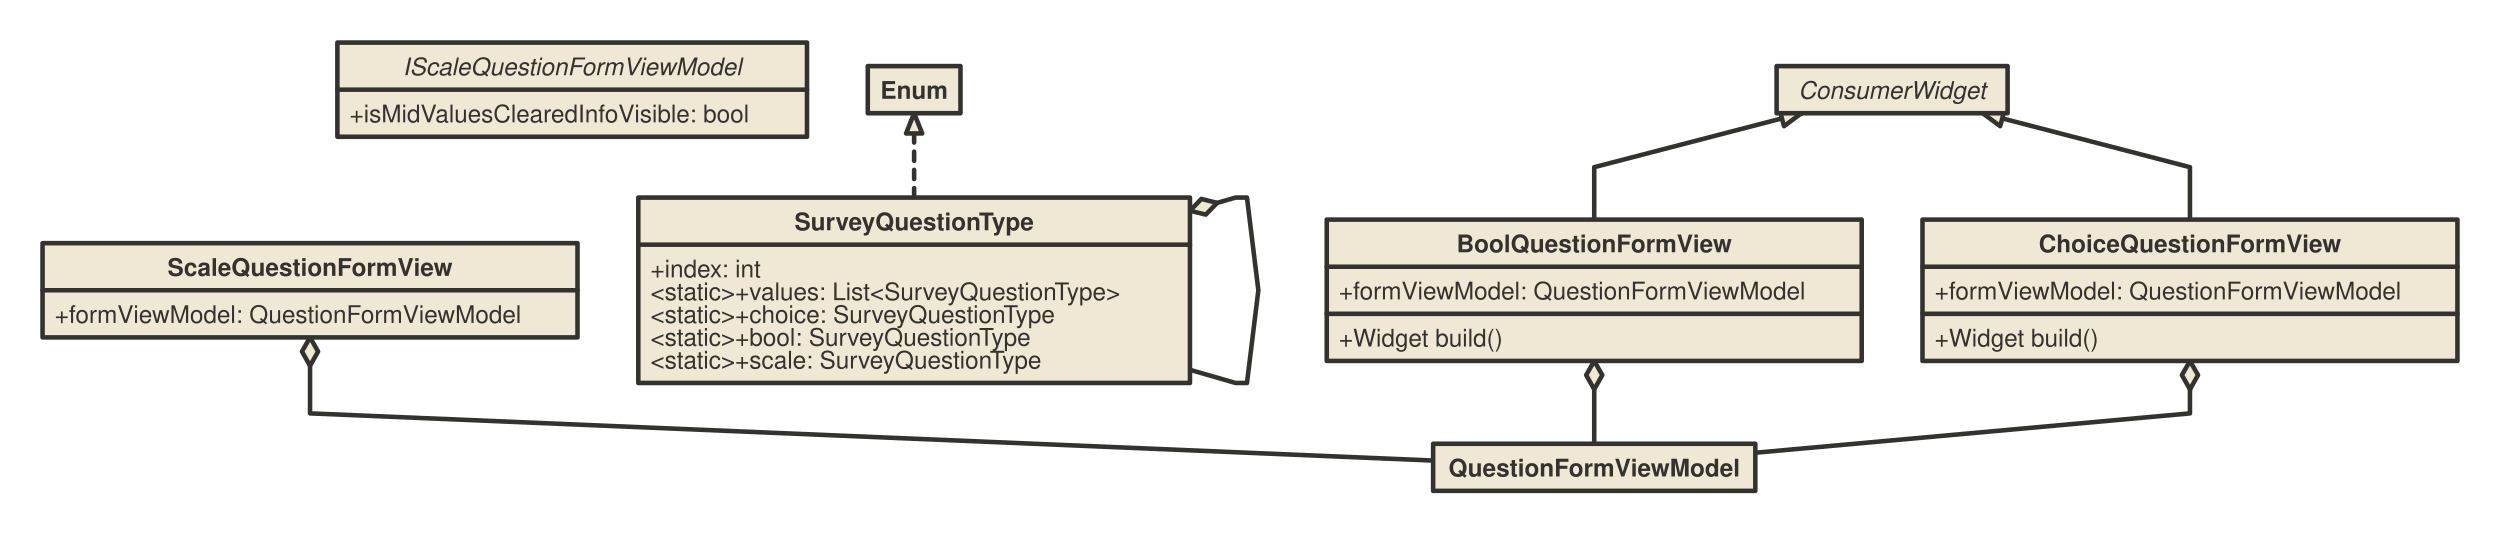
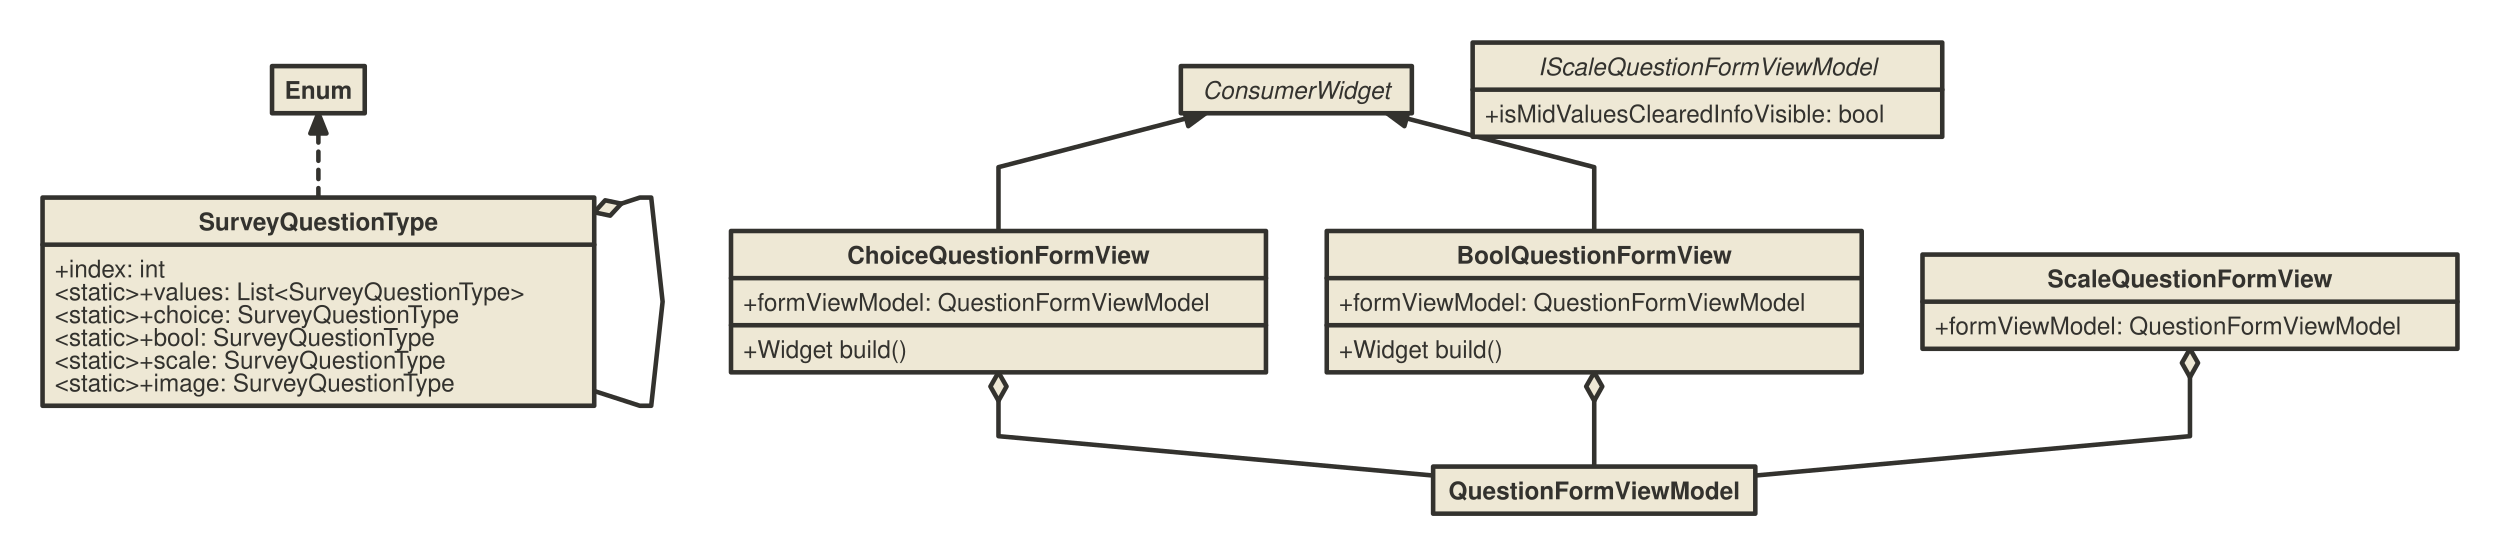
- <svg xmlns="http://www.w3.org/2000/svg" version="1.1" baseProfile="full" width="1645.0" height="351.0" viewbox="0 0 1645 351">
+ <svg xmlns="http://www.w3.org/2000/svg" version="1.1" baseProfile="full" width="1645.0" height="366.0" viewbox="0 0 1645 366">
  <g stroke-width="1.0" text-align="left" font="12pt Helvetica, Arial, sans-serif" font-size="12pt" font-family="Helvetica" font-weight="normal" font-style="normal">
    <g font-family="Helvetica" font-size="12pt" font-weight="bold" font-style="normal" stroke-width="3.0" stroke-linejoin="round" stroke-linecap="round" stroke="#33322E">
      <g stroke="transparent" fill="transparent">
-         <rect x="0.0" y="0.0" height="351.0" width="1645.0" stroke="none" />
+         <rect x="0.0" y="0.0" height="366.0" width="1645.0" stroke="none" />
      </g>
      <g transform="translate(8, 8)" fill="#33322E">
-         <g transform="translate(20, 20)" fill="#eee8d5" font-family="Helvetica" font-size="12pt" font-weight="normal" font-style="normal">
-           <path d="M176.0 212.7 L176 244 L915 275.047 L915.0 275.0 " fill="none" />
+         <g transform="translate(20, 20)" fill="#33322E" font-family="Helvetica" font-size="12pt" font-weight="normal" font-style="normal">
+           <path d="M380.8 106.0 L393 102 L400.5 102 L400.5 102 L408 170.5 L408 170.5 L400.5 239 L400.5 239 L393 239 L393 239 L363 229.284 L363.0 229.3 " fill="none" />
          <g fill="#eee8d5">
-             <path d="M181.3 203.3 L176.0 212.7 L170.7 203.3 L176.0 194.0 Z" />
-           </g>
-           <path d="M772.9 105.5 L785 102 L792.5 102 L792.5 102 L800 163 L800 163 L792.5 224 L792.5 224 L785 224 L785 224 L755 215.348 L755.0 215.3 " fill="none" />
-           <g fill="#eee8d5">
-             <path d="M762.5 102.9 L772.9 105.5 L765.4 113.2 L755.0 110.7 Z" />
+             <path d="M370.2 103.8 L380.8 106.0 L373.5 113.9 L363.0 111.7 Z" />
          </g>
          <g stroke-dasharray="6 6">
-             <path d="M573.5 59.8 L573.5 82 L573.5 102 L573.5 102.0 " fill="none" />
+             <path d="M181.5 59.8 L181.5 82 L181.5 102 L181.5 102.0 " fill="none" />
          </g>
-           <path d="M578.8 59.8 L573.5 59.8 L568.2 59.8 L573.5 46.5 Z" />
-           <path d="M1021.0 228.2 L1021 244 L1021 264 L1021.0 264.0 " fill="none" />
+           <path d="M186.8 59.8 L181.5 59.8 L176.2 59.8 L181.5 46.5 Z" />
+           <path d="M629.0 235.7 L629 259 L915 284.901 L915.0 284.9 " fill="none" />
          <g fill="#eee8d5">
-             <path d="M1026.3 218.8 L1021.0 228.2 L1015.7 218.8 L1021.0 209.5 Z" />
+             <path d="M634.3 226.3 L629.0 235.7 L623.7 226.3 L629.0 217.0 Z" />
          </g>
-           <path d="M1144.5 49.9 L1021 82 L1021 116.5 L1021.0 116.5 " fill="none" />
-           <path d="M1145.9 55.0 L1144.5 49.9 L1143.2 44.7 L1157.4 46.5 Z" />
-           <path d="M1413.0 228.2 L1413 244 L1127 269.901 L1127.0 269.9 " fill="none" />
+           <path d="M752.5 49.9 L629 82 L629 124 L629.0 124.0 " fill="none" />
+           <path d="M753.9 55.0 L752.5 49.9 L751.2 44.7 L765.4 46.5 Z" />
+           <path d="M1021.0 235.7 L1021 259 L1021 279 L1021.0 279.0 " fill="none" />
          <g fill="#eee8d5">
-             <path d="M1418.3 218.8 L1413.0 228.2 L1407.7 218.8 L1413.0 209.5 Z" />
+             <path d="M1026.3 226.3 L1021.0 235.7 L1015.7 226.3 L1021.0 217.0 Z" />
          </g>
-           <path d="M1289.5 49.9 L1413 82 L1413 116.5 L1413.0 116.5 " fill="none" />
-           <path d="M1290.8 44.7 L1289.5 49.9 L1288.1 55.0 L1276.6 46.5 Z" />
+           <path d="M897.5 49.9 L1021 82 L1021 124 L1021.0 124.0 " fill="none" />
+           <path d="M898.8 44.7 L897.5 49.9 L896.1 55.0 L884.6 46.5 Z" />
+           <path d="M1413.0 220.2 L1413 259 L1127 284.901 L1127.0 284.9 " fill="none" />
+           <g fill="#eee8d5">
+             <path d="M1418.3 210.8 L1413.0 220.2 L1407.7 210.8 L1413.0 201.5 Z" />
+           </g>
+           <g data-name="SurveyQuestionType">
+             <g fill="#eee8d5" stroke="#33322E" data-name="SurveyQuestionType">
+               <rect x="0.0" y="102.0" height="137.0" width="363.0" data-name="SurveyQuestionType" />
+               <path d="M0.0 133.0 L363.0 133.0" fill="none" data-name="SurveyQuestionType" />
+             </g>
+             <g transform="translate(0, 102)" font-family="Helvetica" font-size="12pt" font-weight="bold" font-style="normal" data-name="SurveyQuestionType">
+               <g transform="translate(8, 8)" fill="#33322E" text-align="center" data-name="SurveyQuestionType">
+                 <text x="173.5" y="13.5" stroke="none" text-anchor="middle" data-name="SurveyQuestionType">SurveyQuestionType</text>
+               </g>
+             </g>
+             <g transform="translate(0, 133)" font-family="Helvetica" font-size="12pt" font-weight="normal" font-style="normal" data-name="SurveyQuestionType">
+               <g transform="translate(8, 8)" fill="#33322E" text-align="left" data-name="SurveyQuestionType">
+                 <text x="0.0" y="13.5" stroke="none" data-name="SurveyQuestionType">+index: int</text>
+                 <text x="0.0" y="28.5" stroke="none" data-name="SurveyQuestionType">&lt;static&gt;+values: List&lt;SurveyQuestionType&gt;</text>
+                 <text x="0.0" y="43.5" stroke="none" data-name="SurveyQuestionType">&lt;static&gt;+choice: SurveyQuestionType</text>
+                 <text x="0.0" y="58.5" stroke="none" data-name="SurveyQuestionType">&lt;static&gt;+bool: SurveyQuestionType</text>
+                 <text x="0.0" y="73.5" stroke="none" data-name="SurveyQuestionType">&lt;static&gt;+scale: SurveyQuestionType</text>
+                 <text x="0.0" y="88.5" stroke="none" data-name="SurveyQuestionType">&lt;static&gt;+image: SurveyQuestionType</text>
+               </g>
+             </g>
+           </g>
+           <g data-name="Enum">
+             <g fill="#eee8d5" stroke="#33322E" data-name="Enum">
+               <rect x="151.0" y="15.5" height="31.0" width="61.0" data-name="Enum" />
+             </g>
+             <g transform="translate(151, 15.5)" font-family="Helvetica" font-size="12pt" font-weight="bold" font-style="normal" data-name="Enum">
+               <g transform="translate(8, 8)" fill="#33322E" text-align="center" data-name="Enum">
+                 <text x="22.5" y="13.5" stroke="none" text-anchor="middle" data-name="Enum">Enum</text>
+               </g>
+             </g>
+           </g>
+           <g data-name="ChoiceQuestionFormView">
+             <g fill="#eee8d5" stroke="#33322E" data-name="ChoiceQuestionFormView">
+               <rect x="453.0" y="124.0" height="93.0" width="352.0" data-name="ChoiceQuestionFormView" />
+               <path d="M453.0 155.0 L805.0 155.0" fill="none" data-name="ChoiceQuestionFormView" />
+               <path d="M453.0 186.0 L805.0 186.0" fill="none" data-name="ChoiceQuestionFormView" />
+             </g>
+             <g transform="translate(453, 124)" font-family="Helvetica" font-size="12pt" font-weight="bold" font-style="normal" data-name="ChoiceQuestionFormView">
+               <g transform="translate(8, 8)" fill="#33322E" text-align="center" data-name="ChoiceQuestionFormView">
+                 <text x="168.0" y="13.5" stroke="none" text-anchor="middle" data-name="ChoiceQuestionFormView">ChoiceQuestionFormView</text>
+               </g>
+             </g>
+             <g transform="translate(453, 155)" font-family="Helvetica" font-size="12pt" font-weight="normal" font-style="normal" data-name="ChoiceQuestionFormView">
+               <g transform="translate(8, 8)" fill="#33322E" text-align="left" data-name="ChoiceQuestionFormView">
+                 <text x="0.0" y="13.5" stroke="none" data-name="ChoiceQuestionFormView">+formViewModel: QuestionFormViewModel</text>
+               </g>
+             </g>
+             <g transform="translate(453, 186)" font-family="Helvetica" font-size="12pt" font-weight="normal" font-style="normal" data-name="ChoiceQuestionFormView">
+               <g transform="translate(8, 8)" fill="#33322E" text-align="left" data-name="ChoiceQuestionFormView">
+                 <text x="0.0" y="13.5" stroke="none" data-name="ChoiceQuestionFormView">+Widget build()</text>
+               </g>
+             </g>
+           </g>
+           <g data-name="QuestionFormViewModel">
+             <g fill="#eee8d5" stroke="#33322E" data-name="QuestionFormViewModel">
+               <rect x="915.0" y="279.0" height="31.0" width="212.0" data-name="QuestionFormViewModel" />
+             </g>
+             <g transform="translate(915, 279)" font-family="Helvetica" font-size="12pt" font-weight="bold" font-style="normal" data-name="QuestionFormViewModel">
+               <g transform="translate(8, 8)" fill="#33322E" text-align="center" data-name="QuestionFormViewModel">
+                 <text x="98.0" y="13.5" stroke="none" text-anchor="middle" data-name="QuestionFormViewModel">QuestionFormViewModel</text>
+               </g>
+             </g>
+           </g>
+           <g data-name="ConsumerWidget">
+             <g fill="#eee8d5" stroke="#33322E" data-name="ConsumerWidget">
+               <rect x="749.0" y="15.5" height="31.0" width="152.0" data-name="ConsumerWidget" />
+             </g>
+             <g transform="translate(749, 15.5)" font-family="Helvetica" font-size="12pt" font-weight="normal" font-style="italic" data-name="ConsumerWidget">
+               <g transform="translate(8, 8)" fill="#33322E" text-align="center" data-name="ConsumerWidget">
+                 <text x="68.0" y="13.5" stroke="none" text-anchor="middle" data-name="ConsumerWidget">ConsumerWidget</text>
+               </g>
+             </g>
+           </g>
+           <g data-name="BoolQuestionFormView">
+             <g fill="#eee8d5" stroke="#33322E" data-name="BoolQuestionFormView">
+               <rect x="845.0" y="124.0" height="93.0" width="352.0" data-name="BoolQuestionFormView" />
+               <path d="M845.0 155.0 L1197.0 155.0" fill="none" data-name="BoolQuestionFormView" />
+               <path d="M845.0 186.0 L1197.0 186.0" fill="none" data-name="BoolQuestionFormView" />
+             </g>
+             <g transform="translate(845, 124)" font-family="Helvetica" font-size="12pt" font-weight="bold" font-style="normal" data-name="BoolQuestionFormView">
+               <g transform="translate(8, 8)" fill="#33322E" text-align="center" data-name="BoolQuestionFormView">
+                 <text x="168.0" y="13.5" stroke="none" text-anchor="middle" data-name="BoolQuestionFormView">BoolQuestionFormView</text>
+               </g>
+             </g>
+             <g transform="translate(845, 155)" font-family="Helvetica" font-size="12pt" font-weight="normal" font-style="normal" data-name="BoolQuestionFormView">
+               <g transform="translate(8, 8)" fill="#33322E" text-align="left" data-name="BoolQuestionFormView">
+                 <text x="0.0" y="13.5" stroke="none" data-name="BoolQuestionFormView">+formViewModel: QuestionFormViewModel</text>
+               </g>
+             </g>
+             <g transform="translate(845, 186)" font-family="Helvetica" font-size="12pt" font-weight="normal" font-style="normal" data-name="BoolQuestionFormView">
+               <g transform="translate(8, 8)" fill="#33322E" text-align="left" data-name="BoolQuestionFormView">
+                 <text x="0.0" y="13.5" stroke="none" data-name="BoolQuestionFormView">+Widget build()</text>
+               </g>
+             </g>
+           </g>
          <g data-name="IScaleQuestionFormViewModel">
            <g fill="#eee8d5" stroke="#33322E" data-name="IScaleQuestionFormViewModel">
-               <rect x="194.0" y="0.0" height="62.0" width="309.0" data-name="IScaleQuestionFormViewModel" />
-               <path d="M194.0 31.0 L503.0 31.0" fill="none" data-name="IScaleQuestionFormViewModel" />
+               <rect x="941.0" y="0.0" height="62.0" width="309.0" data-name="IScaleQuestionFormViewModel" />
+               <path d="M941.0 31.0 L1250.0 31.0" fill="none" data-name="IScaleQuestionFormViewModel" />
            </g>
-             <g transform="translate(194, 0)" font-family="Helvetica" font-size="12pt" font-weight="normal" font-style="italic" data-name="IScaleQuestionFormViewModel">
+             <g transform="translate(941, 0)" font-family="Helvetica" font-size="12pt" font-weight="normal" font-style="italic" data-name="IScaleQuestionFormViewModel">
              <g transform="translate(8, 8)" fill="#33322E" text-align="center" data-name="IScaleQuestionFormViewModel">
                <text x="146.5" y="13.5" stroke="none" text-anchor="middle" data-name="IScaleQuestionFormViewModel">IScaleQuestionFormViewModel</text>
              </g>
            </g>
-             <g transform="translate(194, 31)" font-family="Helvetica" font-size="12pt" font-weight="normal" font-style="normal" data-name="IScaleQuestionFormViewModel">
+             <g transform="translate(941, 31)" font-family="Helvetica" font-size="12pt" font-weight="normal" font-style="normal" data-name="IScaleQuestionFormViewModel">
              <g transform="translate(8, 8)" fill="#33322E" text-align="left" data-name="IScaleQuestionFormViewModel">
                <text x="0.0" y="13.5" stroke="none" data-name="IScaleQuestionFormViewModel">+isMidValuesClearedInfoVisible: bool</text>
              </g>
            </g>
          </g>
          <g data-name="ScaleQuestionFormView">
            <g fill="#eee8d5" stroke="#33322E" data-name="ScaleQuestionFormView">
-               <rect x="0.0" y="132.0" height="62.0" width="352.0" data-name="ScaleQuestionFormView" />
-               <path d="M0.0 163.0 L352.0 163.0" fill="none" data-name="ScaleQuestionFormView" />
+               <rect x="1237.0" y="139.5" height="62.0" width="352.0" data-name="ScaleQuestionFormView" />
+               <path d="M1237.0 170.5 L1589.0 170.5" fill="none" data-name="ScaleQuestionFormView" />
            </g>
-             <g transform="translate(0, 132)" font-family="Helvetica" font-size="12pt" font-weight="bold" font-style="normal" data-name="ScaleQuestionFormView">
+             <g transform="translate(1237, 139.5)" font-family="Helvetica" font-size="12pt" font-weight="bold" font-style="normal" data-name="ScaleQuestionFormView">
              <g transform="translate(8, 8)" fill="#33322E" text-align="center" data-name="ScaleQuestionFormView">
                <text x="168.0" y="13.5" stroke="none" text-anchor="middle" data-name="ScaleQuestionFormView">ScaleQuestionFormView</text>
              </g>
            </g>
-             <g transform="translate(0, 163)" font-family="Helvetica" font-size="12pt" font-weight="normal" font-style="normal" data-name="ScaleQuestionFormView">
+             <g transform="translate(1237, 170.5)" font-family="Helvetica" font-size="12pt" font-weight="normal" font-style="normal" data-name="ScaleQuestionFormView">
              <g transform="translate(8, 8)" fill="#33322E" text-align="left" data-name="ScaleQuestionFormView">
                <text x="0.0" y="13.5" stroke="none" data-name="ScaleQuestionFormView">+formViewModel: QuestionFormViewModel</text>
-               </g>
-             </g>
-           </g>
-           <g data-name="QuestionFormViewModel">
-             <g fill="#eee8d5" stroke="#33322E" data-name="QuestionFormViewModel">
-               <rect x="915.0" y="264.0" height="31.0" width="212.0" data-name="QuestionFormViewModel" />
-             </g>
-             <g transform="translate(915, 264)" font-family="Helvetica" font-size="12pt" font-weight="bold" font-style="normal" data-name="QuestionFormViewModel">
-               <g transform="translate(8, 8)" fill="#33322E" text-align="center" data-name="QuestionFormViewModel">
-                 <text x="98.0" y="13.5" stroke="none" text-anchor="middle" data-name="QuestionFormViewModel">QuestionFormViewModel</text>
-               </g>
-             </g>
-           </g>
-           <g data-name="SurveyQuestionType">
-             <g fill="#eee8d5" stroke="#33322E" data-name="SurveyQuestionType">
-               <rect x="392.0" y="102.0" height="122.0" width="363.0" data-name="SurveyQuestionType" />
-               <path d="M392.0 133.0 L755.0 133.0" fill="none" data-name="SurveyQuestionType" />
-             </g>
-             <g transform="translate(392, 102)" font-family="Helvetica" font-size="12pt" font-weight="bold" font-style="normal" data-name="SurveyQuestionType">
-               <g transform="translate(8, 8)" fill="#33322E" text-align="center" data-name="SurveyQuestionType">
-                 <text x="173.5" y="13.5" stroke="none" text-anchor="middle" data-name="SurveyQuestionType">SurveyQuestionType</text>
-               </g>
-             </g>
-             <g transform="translate(392, 133)" font-family="Helvetica" font-size="12pt" font-weight="normal" font-style="normal" data-name="SurveyQuestionType">
-               <g transform="translate(8, 8)" fill="#33322E" text-align="left" data-name="SurveyQuestionType">
-                 <text x="0.0" y="13.5" stroke="none" data-name="SurveyQuestionType">+index: int</text>
-                 <text x="0.0" y="28.5" stroke="none" data-name="SurveyQuestionType">&lt;static&gt;+values: List&lt;SurveyQuestionType&gt;</text>
-                 <text x="0.0" y="43.5" stroke="none" data-name="SurveyQuestionType">&lt;static&gt;+choice: SurveyQuestionType</text>
-                 <text x="0.0" y="58.5" stroke="none" data-name="SurveyQuestionType">&lt;static&gt;+bool: SurveyQuestionType</text>
-                 <text x="0.0" y="73.5" stroke="none" data-name="SurveyQuestionType">&lt;static&gt;+scale: SurveyQuestionType</text>
-               </g>
-             </g>
-           </g>
-           <g data-name="Enum">
-             <g fill="#eee8d5" stroke="#33322E" data-name="Enum">
-               <rect x="543.0" y="15.5" height="31.0" width="61.0" data-name="Enum" />
-             </g>
-             <g transform="translate(543, 15.5)" font-family="Helvetica" font-size="12pt" font-weight="bold" font-style="normal" data-name="Enum">
-               <g transform="translate(8, 8)" fill="#33322E" text-align="center" data-name="Enum">
-                 <text x="22.5" y="13.5" stroke="none" text-anchor="middle" data-name="Enum">Enum</text>
-               </g>
-             </g>
-           </g>
-           <g data-name="BoolQuestionFormView">
-             <g fill="#eee8d5" stroke="#33322E" data-name="BoolQuestionFormView">
-               <rect x="845.0" y="116.5" height="93.0" width="352.0" data-name="BoolQuestionFormView" />
-               <path d="M845.0 147.5 L1197.0 147.5" fill="none" data-name="BoolQuestionFormView" />
-               <path d="M845.0 178.5 L1197.0 178.5" fill="none" data-name="BoolQuestionFormView" />
-             </g>
-             <g transform="translate(845, 116.5)" font-family="Helvetica" font-size="12pt" font-weight="bold" font-style="normal" data-name="BoolQuestionFormView">
-               <g transform="translate(8, 8)" fill="#33322E" text-align="center" data-name="BoolQuestionFormView">
-                 <text x="168.0" y="13.5" stroke="none" text-anchor="middle" data-name="BoolQuestionFormView">BoolQuestionFormView</text>
-               </g>
-             </g>
-             <g transform="translate(845, 147.5)" font-family="Helvetica" font-size="12pt" font-weight="normal" font-style="normal" data-name="BoolQuestionFormView">
-               <g transform="translate(8, 8)" fill="#33322E" text-align="left" data-name="BoolQuestionFormView">
-                 <text x="0.0" y="13.5" stroke="none" data-name="BoolQuestionFormView">+formViewModel: QuestionFormViewModel</text>
-               </g>
-             </g>
-             <g transform="translate(845, 178.5)" font-family="Helvetica" font-size="12pt" font-weight="normal" font-style="normal" data-name="BoolQuestionFormView">
-               <g transform="translate(8, 8)" fill="#33322E" text-align="left" data-name="BoolQuestionFormView">
-                 <text x="0.0" y="13.5" stroke="none" data-name="BoolQuestionFormView">+Widget build()</text>
-               </g>
-             </g>
-           </g>
-           <g data-name="ConsumerWidget">
-             <g fill="#eee8d5" stroke="#33322E" data-name="ConsumerWidget">
-               <rect x="1141.0" y="15.5" height="31.0" width="152.0" data-name="ConsumerWidget" />
-             </g>
-             <g transform="translate(1141, 15.5)" font-family="Helvetica" font-size="12pt" font-weight="normal" font-style="italic" data-name="ConsumerWidget">
-               <g transform="translate(8, 8)" fill="#33322E" text-align="center" data-name="ConsumerWidget">
-                 <text x="68.0" y="13.5" stroke="none" text-anchor="middle" data-name="ConsumerWidget">ConsumerWidget</text>
-               </g>
-             </g>
-           </g>
-           <g data-name="ChoiceQuestionFormView">
-             <g fill="#eee8d5" stroke="#33322E" data-name="ChoiceQuestionFormView">
-               <rect x="1237.0" y="116.5" height="93.0" width="352.0" data-name="ChoiceQuestionFormView" />
-               <path d="M1237.0 147.5 L1589.0 147.5" fill="none" data-name="ChoiceQuestionFormView" />
-               <path d="M1237.0 178.5 L1589.0 178.5" fill="none" data-name="ChoiceQuestionFormView" />
-             </g>
-             <g transform="translate(1237, 116.5)" font-family="Helvetica" font-size="12pt" font-weight="bold" font-style="normal" data-name="ChoiceQuestionFormView">
-               <g transform="translate(8, 8)" fill="#33322E" text-align="center" data-name="ChoiceQuestionFormView">
-                 <text x="168.0" y="13.5" stroke="none" text-anchor="middle" data-name="ChoiceQuestionFormView">ChoiceQuestionFormView</text>
-               </g>
-             </g>
-             <g transform="translate(1237, 147.5)" font-family="Helvetica" font-size="12pt" font-weight="normal" font-style="normal" data-name="ChoiceQuestionFormView">
-               <g transform="translate(8, 8)" fill="#33322E" text-align="left" data-name="ChoiceQuestionFormView">
-                 <text x="0.0" y="13.5" stroke="none" data-name="ChoiceQuestionFormView">+formViewModel: QuestionFormViewModel</text>
-               </g>
-             </g>
-             <g transform="translate(1237, 178.5)" font-family="Helvetica" font-size="12pt" font-weight="normal" font-style="normal" data-name="ChoiceQuestionFormView">
-               <g transform="translate(8, 8)" fill="#33322E" text-align="left" data-name="ChoiceQuestionFormView">
-                 <text x="0.0" y="13.5" stroke="none" data-name="ChoiceQuestionFormView">+Widget build()</text>
              </g>
            </g>
          </g>
        </g>
      </g>
    </g>
  </g>
</svg>
